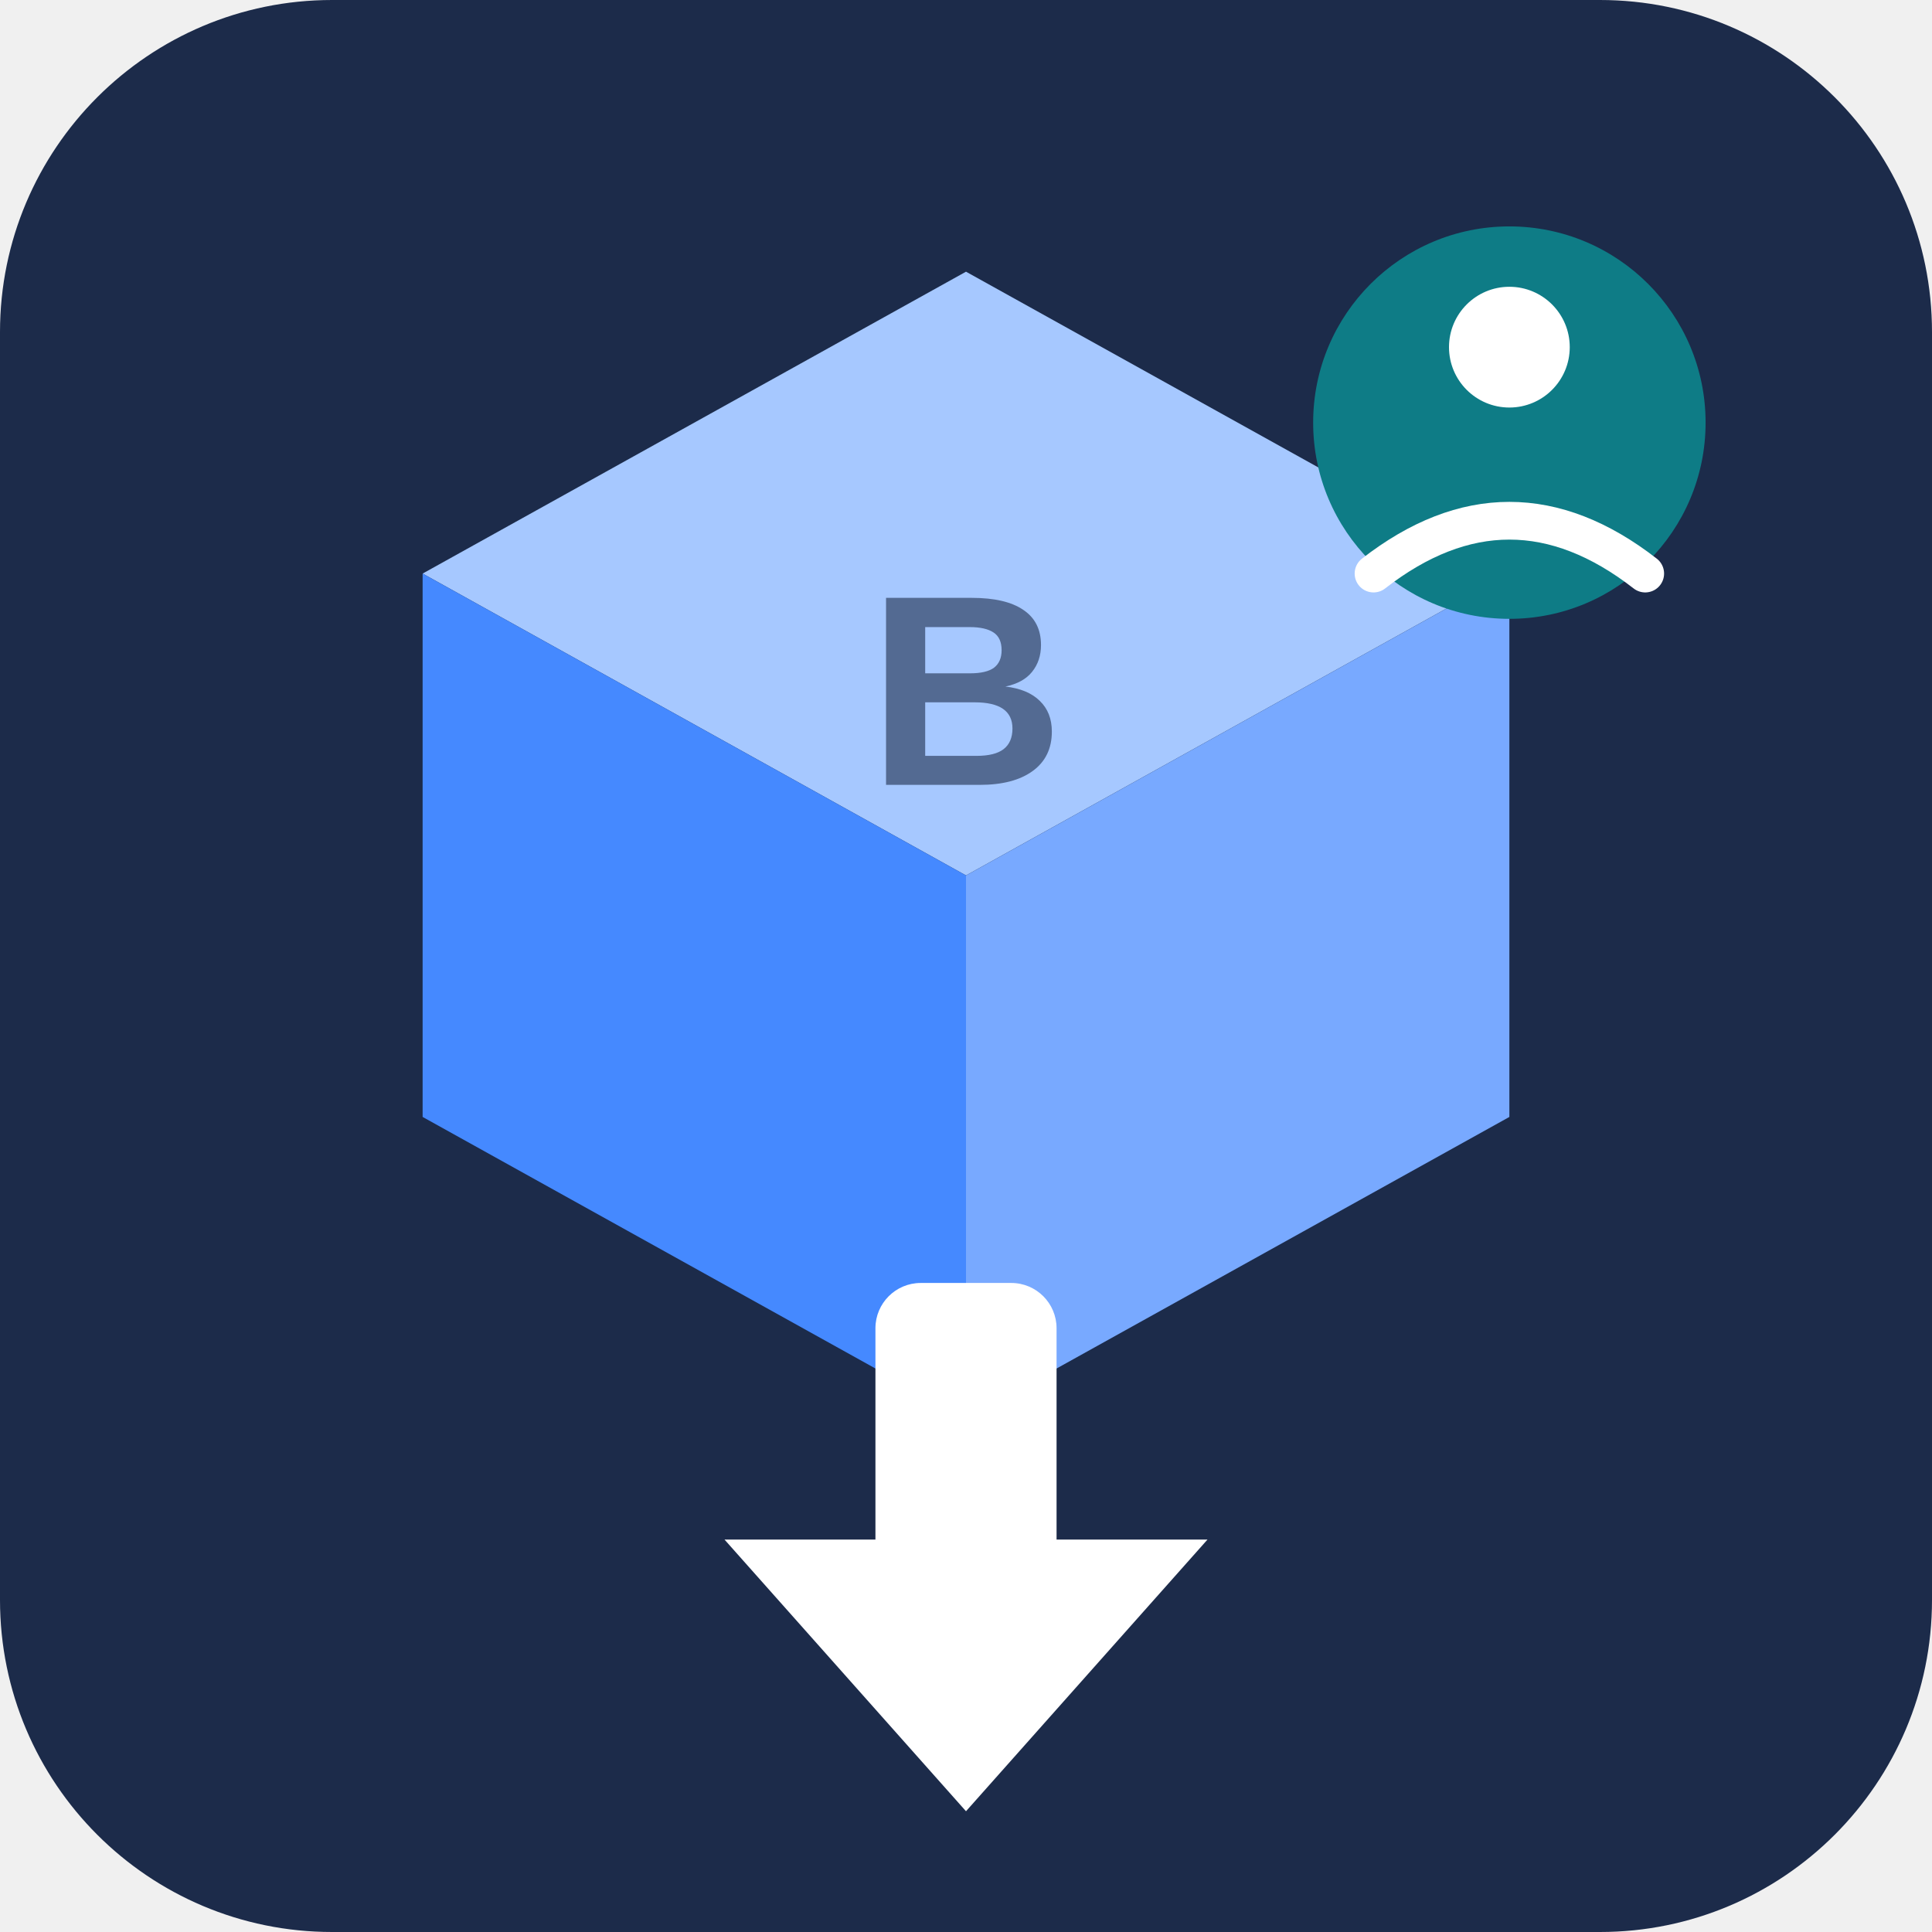
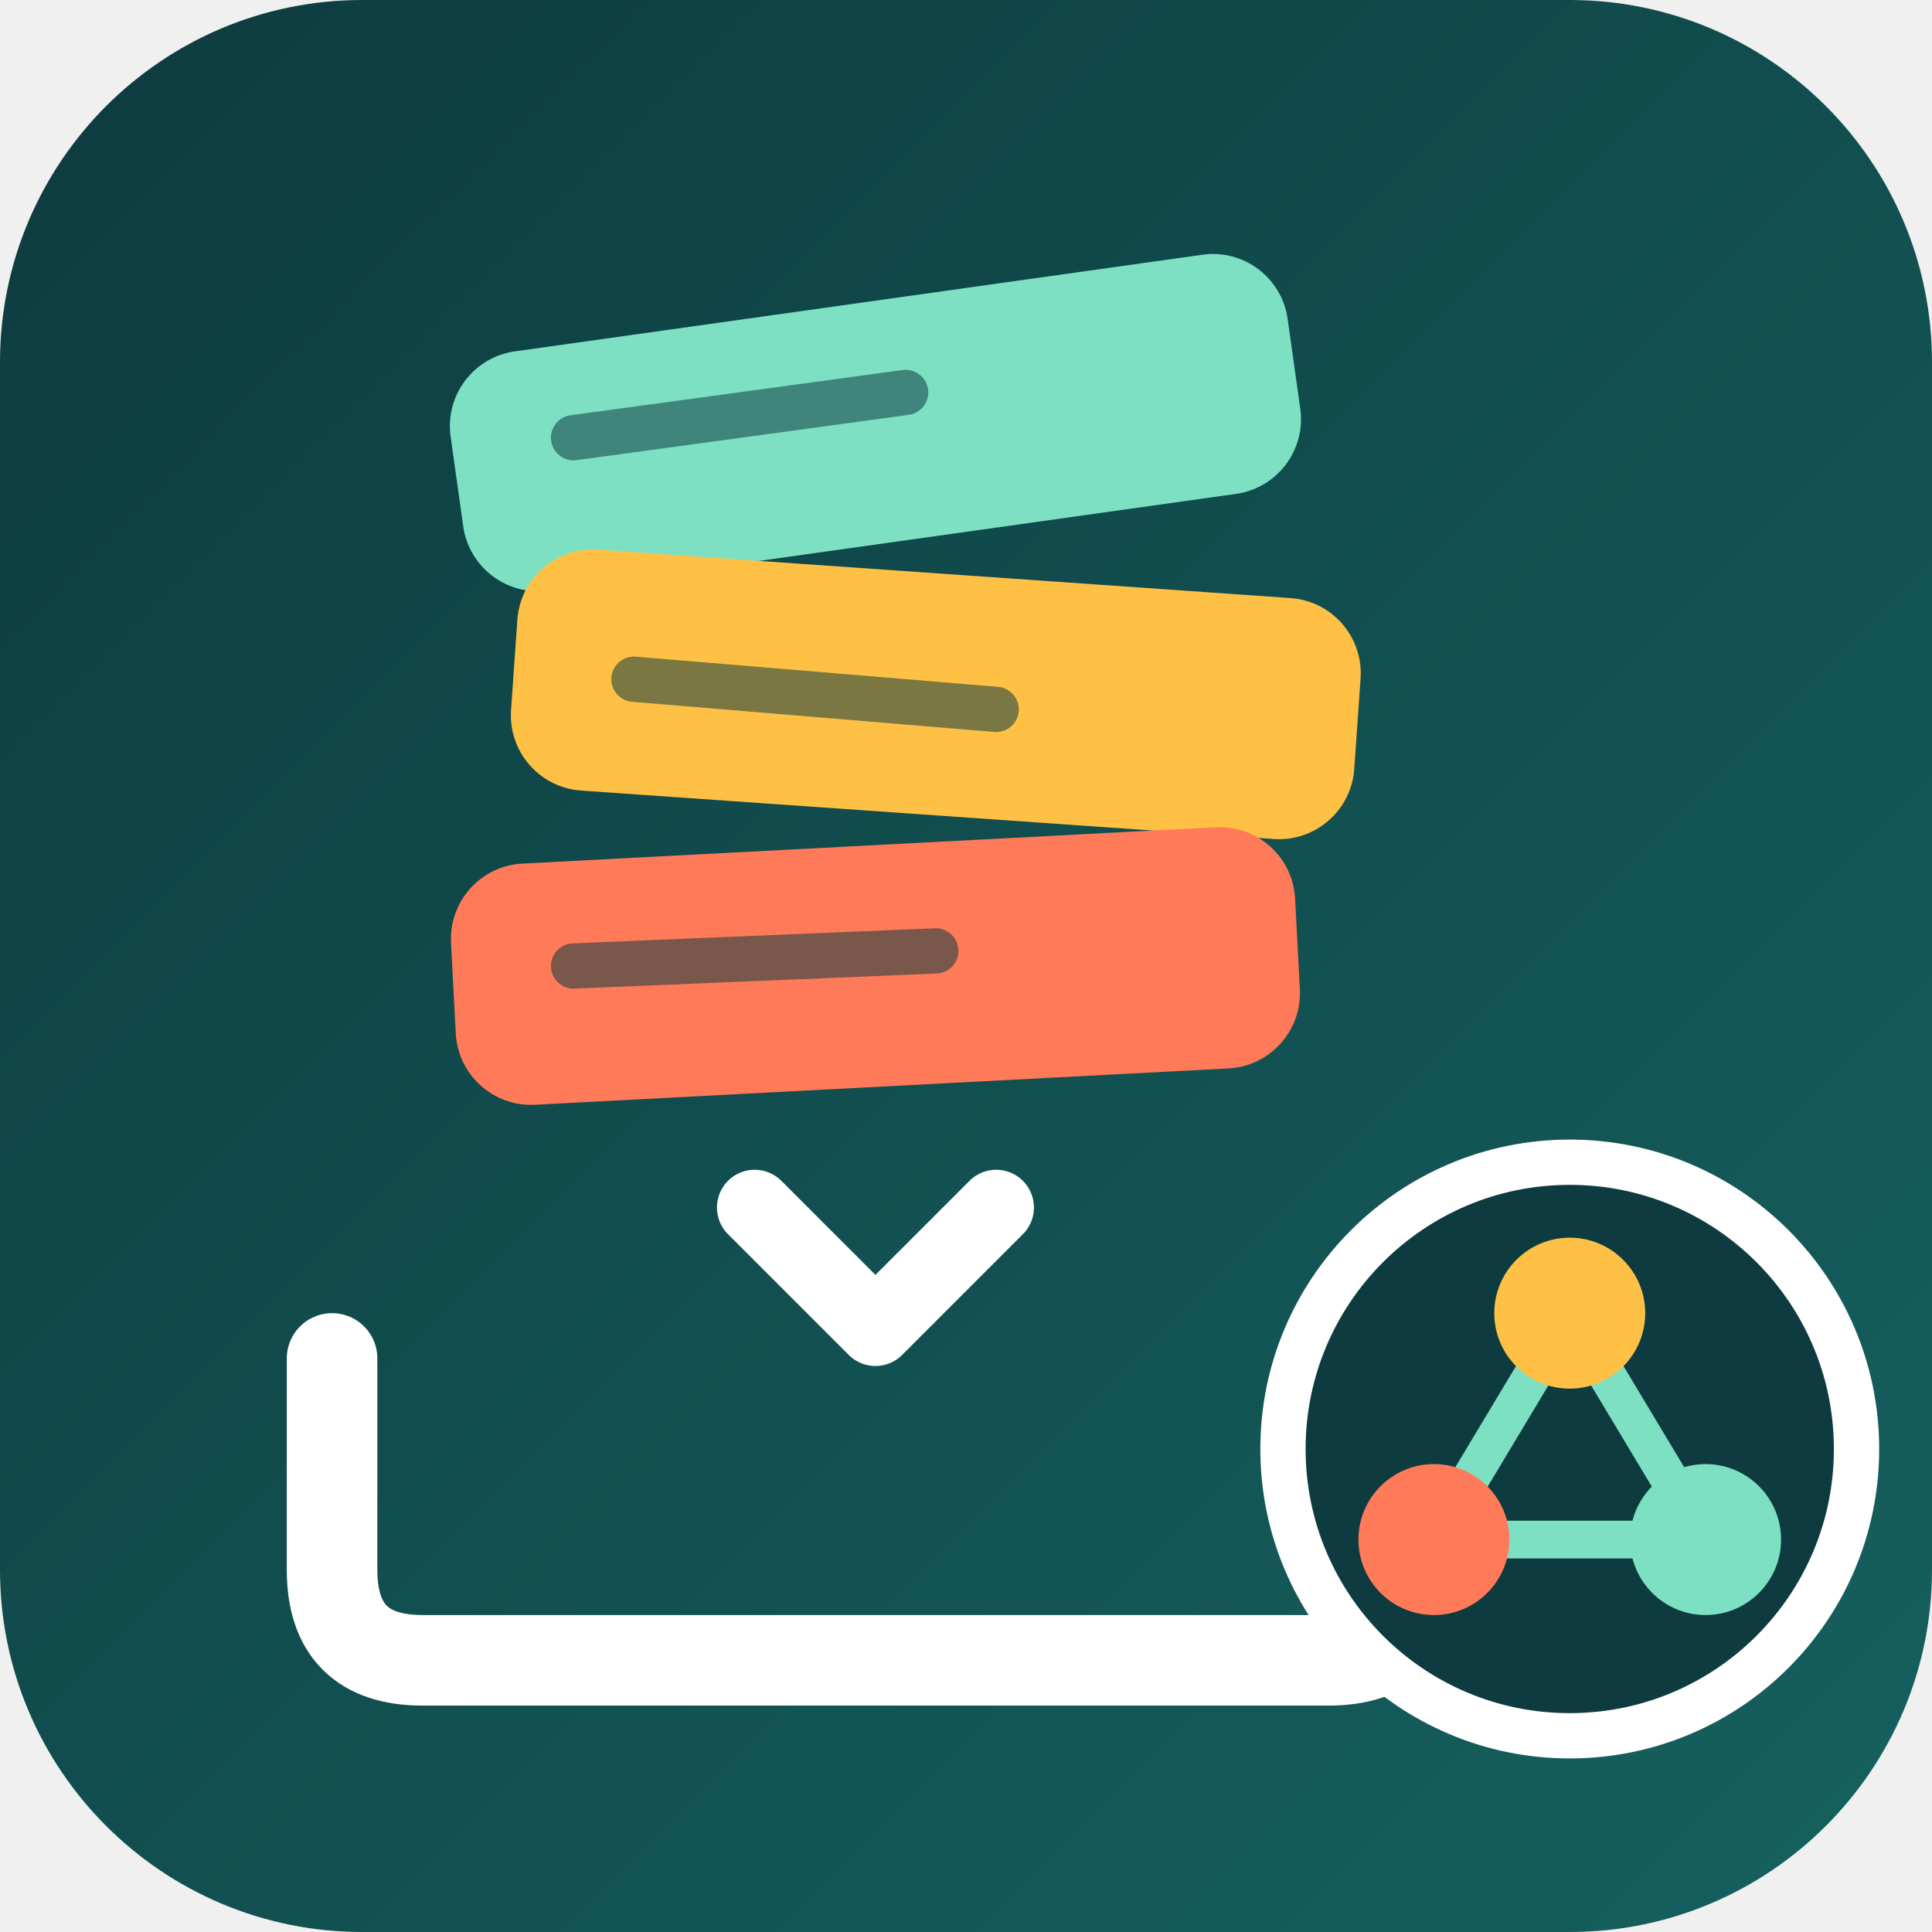
<svg xmlns="http://www.w3.org/2000/svg" viewBox="0 0 128 128" width="128" height="128">
-   <rect width="128" height="128" rx="22" ry="22" fill="#1c2b4a" />
-   <polygon points="64,18 100,38 64,58 28,38" fill="#a6c8ff" />
-   <polygon points="28,38 28,74 64,94 64,58" fill="#4589ff" />
-   <polygon points="100,38 100,74 64,94 64,58" fill="#78a9ff" />
-   <text x="64" y="52" font-family="Arial,sans-serif" font-size="18" font-weight="bold" text-anchor="middle" fill="#1c2b4a" opacity="0.6">B</text>
-   <rect x="58" y="85" width="12" height="22" rx="3" fill="#ffffff" />
-   <polygon points="48,102 64,120 80,102" fill="#ffffff" />
-   <circle cx="100" cy="28" r="13" fill="#0e7c86" />
-   <circle cx="100" cy="23" r="4" fill="#ffffff" />
-   <path d="M91,38 Q100,31 109,38" stroke="#ffffff" stroke-width="2.5" fill="none" stroke-linecap="round" />
+   <defs>
+     <linearGradient id="bg" x1="0" y1="0" x2="1" y2="1">
+       <stop offset="0" stop-color="#0d3b3f" />
+       <stop offset="1" stop-color="#16615f" />
+     </linearGradient>
+   </defs>
+   <rect width="128" height="128" rx="24" ry="24" fill="url(#bg)" />
+   <rect x="30" y="20" width="56" height="16" rx="5" fill="#7ee0c3" transform="rotate(-8 58 28)" />
+   <rect x="34" y="38" width="56" height="16" rx="5" fill="#ffc145" transform="rotate(4 62 46)" />
+   <rect x="30" y="56" width="56" height="16" rx="5" fill="#ff7a59" transform="rotate(-3 58 64)" />
+   <g stroke="#0d3b3f" stroke-width="3" stroke-linecap="round" opacity="0.55">
+     <line x1="38" y1="29" x2="60" y2="26" />
+     <line x1="42" y1="45" x2="66" y2="47" />
+     <line x1="38" y1="64" x2="62" y2="63" />
+   </g>
+   <path d="M50,80 L58,88 L66,80" stroke="#ffffff" stroke-width="5" fill="none" stroke-linecap="round" stroke-linejoin="round" />
+   <path d="M22,90 L22,104 Q22,110 28,110 L88,110 Q94,110 94,104 L94,90" stroke="#ffffff" stroke-width="6" fill="none" stroke-linecap="round" stroke-linejoin="round" />
+   <circle cx="104" cy="96" r="19" fill="#0d3b3f" stroke="#ffffff" stroke-width="3" />
+   <g stroke="#7ee0c3" stroke-width="2.5">
+     <line x1="104" y1="87" x2="95" y2="102" />
+     <line x1="104" y1="87" x2="113" y2="102" />
+     <line x1="95" y1="102" x2="113" y2="102" />
+   </g>
+   <circle cx="104" cy="87" r="5" fill="#ffc145" />
+   <circle cx="95" cy="102" r="5" fill="#ff7a59" />
+   <circle cx="113" cy="102" r="5" fill="#7ee0c3" />
</svg>
